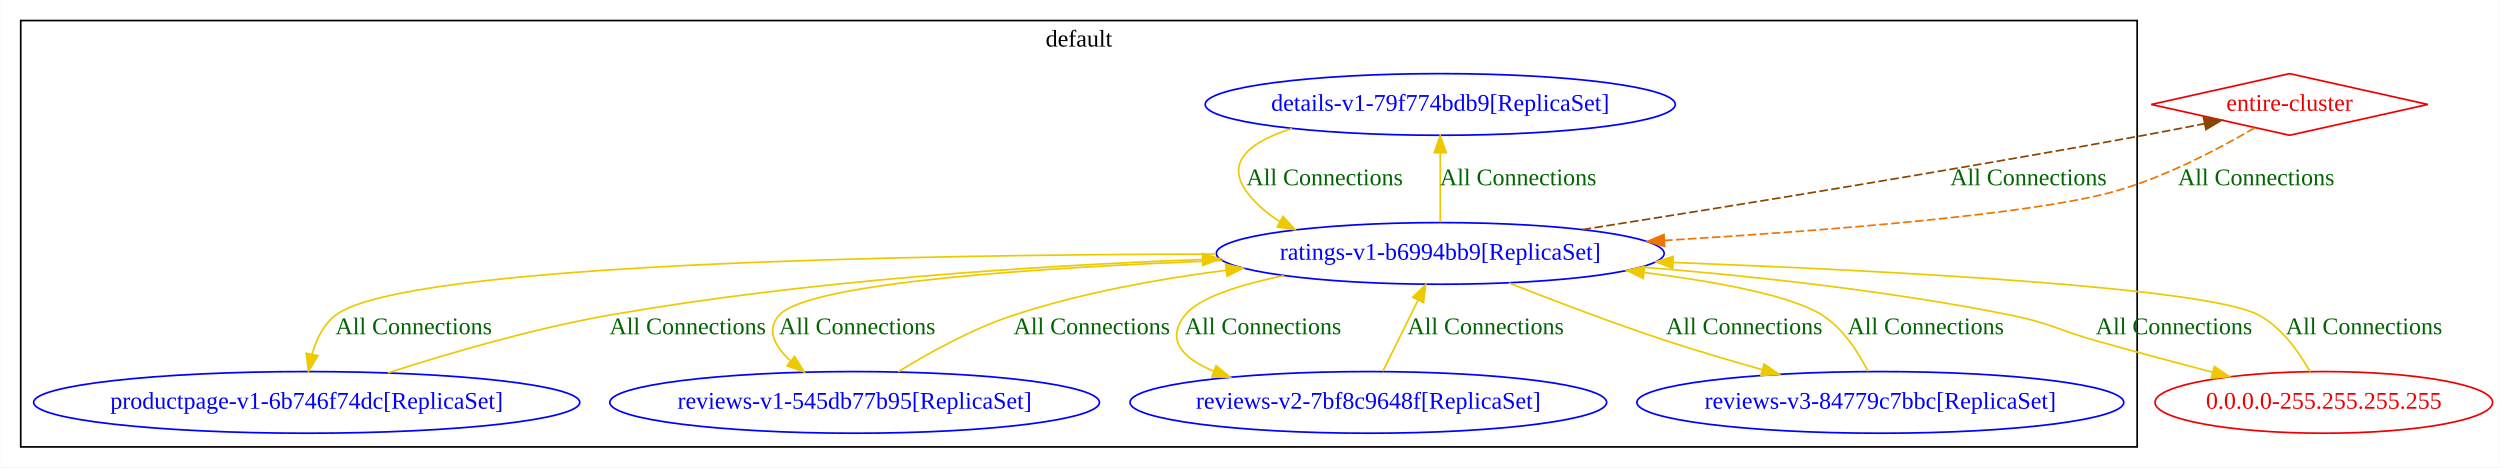
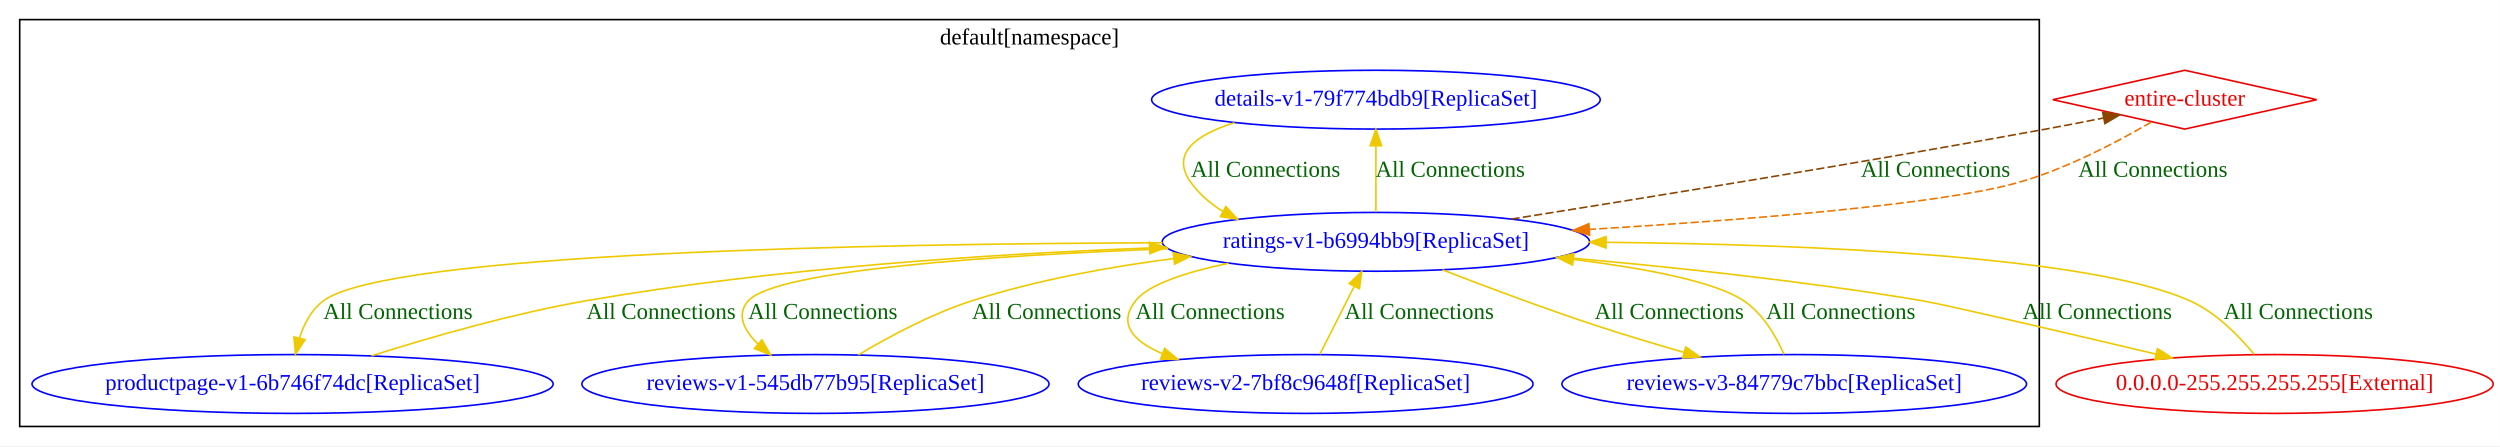
- <svg xmlns="http://www.w3.org/2000/svg" width="1460pt" height="273pt" viewBox="0.00 0.00 1459.79 273.00">
+ <svg xmlns="http://www.w3.org/2000/svg" width="1530pt" height="273pt" viewBox="0.00 0.00 1529.89 273.00">
  <g id="graph0" class="graph" transform="scale(1 1) rotate(0) translate(4 269)">
-     <polygon fill="white" stroke="transparent" points="-4,4 -4,-269 1455.79,-269 1455.79,4 -4,4" />
+     <polygon fill="white" stroke="transparent" points="-4,4 -4,-269 1525.89,-269 1525.89,4 -4,4" />
    <g id="clust1" class="cluster">
      <polygon fill="none" stroke="black" points="8,-8 8,-257 1244,-257 1244,-8 8,-8" />
-       <text text-anchor="middle" x="626" y="-241.8" font-family="Times New Roman,serif" font-size="14.00">default</text>
+       <text text-anchor="middle" x="626" y="-241.8" font-family="Times New Roman,serif" font-size="14.00">default[namespace]</text>
    </g>
    <g id="node1" class="node">
-       <ellipse fill="none" stroke="blue" cx="837" cy="-208" rx="137.28" ry="18" />
-       <text text-anchor="middle" x="837" y="-204.3" font-family="Times New Roman,serif" font-size="14.00" fill="blue">details-v1-79f774bdb9[ReplicaSet]</text>
+       <ellipse fill="none" stroke="blue" cx="838" cy="-208" rx="137.28" ry="18" />
+       <text text-anchor="middle" x="838" y="-204.3" font-family="Times New Roman,serif" font-size="14.00" fill="blue">details-v1-79f774bdb9[ReplicaSet]</text>
    </g>
    <g id="node3" class="node">
-       <ellipse fill="none" stroke="blue" cx="837" cy="-121" rx="130.78" ry="18" />
-       <text text-anchor="middle" x="837" y="-117.3" font-family="Times New Roman,serif" font-size="14.00" fill="blue">ratings-v1-b6994bb9[ReplicaSet]</text>
+       <ellipse fill="none" stroke="blue" cx="838" cy="-121" rx="130.78" ry="18" />
+       <text text-anchor="middle" x="838" y="-117.3" font-family="Times New Roman,serif" font-size="14.00" fill="blue">ratings-v1-b6994bb9[ReplicaSet]</text>
    </g>
    <g id="edge2" class="edge">
-       <path fill="none" stroke="#eec900" d="M750.45,-193.94C726.77,-186.47 710.83,-174.87 724,-157 729.21,-149.93 735.84,-144.25 743.25,-139.68" />
-       <polygon fill="#eec900" stroke="#eec900" points="745.14,-142.64 752.29,-134.82 741.83,-136.47 745.14,-142.64" />
-       <text text-anchor="middle" x="769.5" y="-160.8" font-family="Times New Roman,serif" font-size="14.00" fill="darkgreen">All Connections</text>
+       <path fill="none" stroke="#eec900" d="M751.45,-193.94C727.77,-186.47 711.83,-174.87 725,-157 730.21,-149.93 736.84,-144.25 744.25,-139.68" />
+       <polygon fill="#eec900" stroke="#eec900" points="746.14,-142.64 753.29,-134.82 742.83,-136.47 746.14,-142.64" />
+       <text text-anchor="middle" x="770.5" y="-160.8" font-family="Times New Roman,serif" font-size="14.00" fill="darkgreen">All Connections</text>
    </g>
    <g id="node2" class="node">
      <ellipse fill="none" stroke="blue" cx="175" cy="-34" rx="159.47" ry="18" />
      <text text-anchor="middle" x="175" y="-30.3" font-family="Times New Roman,serif" font-size="14.00" fill="blue">productpage-v1-6b746f74dc[ReplicaSet]</text>
    </g>
    <g id="edge3" class="edge">
-       <path fill="none" stroke="#eec900" d="M222.47,-51.25C257.76,-62.64 307.34,-77.16 352,-85 467.54,-105.27 600.55,-113.85 698.02,-117.45" />
-       <polygon fill="#eec900" stroke="#eec900" points="698.11,-120.96 708.23,-117.82 698.36,-113.96 698.11,-120.96" />
-       <text text-anchor="middle" x="397.5" y="-73.8" font-family="Times New Roman,serif" font-size="14.00" fill="darkgreen">All Connections</text>
+       <path fill="none" stroke="#eec900" d="M223.3,-51.24C259.2,-62.61 309.62,-77.13 355,-85 470.01,-104.94 602.33,-113.54 699.37,-117.25" />
+       <polygon fill="#eec900" stroke="#eec900" points="699.41,-120.75 709.53,-117.62 699.67,-113.75 699.41,-120.75" />
+       <text text-anchor="middle" x="400.5" y="-73.8" font-family="Times New Roman,serif" font-size="14.00" fill="darkgreen">All Connections</text>
    </g>
    <g id="edge5" class="edge">
-       <path fill="none" stroke="#eec900" d="M837,-139.18C837,-150.81 837,-166.42 837,-179.73" />
-       <polygon fill="#eec900" stroke="#eec900" points="833.5,-179.8 837,-189.8 840.5,-179.8 833.5,-179.8" />
-       <text text-anchor="middle" x="882.5" y="-160.8" font-family="Times New Roman,serif" font-size="14.00" fill="darkgreen">All Connections</text>
+       <path fill="none" stroke="#eec900" d="M838,-139.18C838,-150.81 838,-166.42 838,-179.73" />
+       <polygon fill="#eec900" stroke="#eec900" points="834.5,-179.8 838,-189.8 841.5,-179.8 834.5,-179.8" />
+       <text text-anchor="middle" x="883.5" y="-160.8" font-family="Times New Roman,serif" font-size="14.00" fill="darkgreen">All Connections</text>
    </g>
    <g id="edge6" class="edge">
-       <path fill="none" stroke="#eec900" d="M706.05,-120.63C529.32,-120.31 231.85,-115.21 192,-85 184.75,-79.51 180.57,-70.76 178.16,-62.11" />
-       <polygon fill="#eec900" stroke="#eec900" points="181.56,-61.27 176.08,-52.2 174.71,-62.71 181.56,-61.27" />
-       <text text-anchor="middle" x="237.5" y="-73.8" font-family="Times New Roman,serif" font-size="14.00" fill="darkgreen">All Connections</text>
+       <path fill="none" stroke="#eec900" d="M707.39,-120.42C531.11,-119.86 234.32,-114.46 194,-85 186.56,-79.57 182.04,-70.84 179.28,-62.18" />
+       <polygon fill="#eec900" stroke="#eec900" points="182.62,-61.11 176.79,-52.26 175.83,-62.81 182.62,-61.11" />
+       <text text-anchor="middle" x="239.5" y="-73.8" font-family="Times New Roman,serif" font-size="14.00" fill="darkgreen">All Connections</text>
    </g>
    <g id="node4" class="node">
      <ellipse fill="none" stroke="blue" cx="495" cy="-34" rx="142.97" ry="18" />
      <text text-anchor="middle" x="495" y="-30.3" font-family="Times New Roman,serif" font-size="14.00" fill="blue">reviews-v1-545db77b95[ReplicaSet]</text>
    </g>
    <g id="edge7" class="edge">
-       <path fill="none" stroke="#eec900" d="M709.8,-116.85C604.17,-112.88 468.44,-104.1 451,-85 443.12,-76.38 448.31,-66.78 457.48,-58.31" />
-       <polygon fill="#eec900" stroke="#eec900" points="459.94,-60.82 465.51,-51.8 455.54,-55.38 459.94,-60.82" />
-       <text text-anchor="middle" x="496.5" y="-73.8" font-family="Times New Roman,serif" font-size="14.00" fill="darkgreen">All Connections</text>
+       <path fill="none" stroke="#eec900" d="M710.95,-116.78C605.93,-112.78 471.32,-103.97 454,-85 446.3,-76.56 451.2,-66.93 459.9,-58.39" />
+       <polygon fill="#eec900" stroke="#eec900" points="462.24,-60.99 467.53,-51.81 457.67,-55.69 462.24,-60.99" />
+       <text text-anchor="middle" x="499.5" y="-73.8" font-family="Times New Roman,serif" font-size="14.00" fill="darkgreen">All Connections</text>
    </g>
    <g id="node5" class="node">
      <ellipse fill="none" stroke="blue" cx="795" cy="-34" rx="139.18" ry="18" />
      <text text-anchor="middle" x="795" y="-30.3" font-family="Times New Roman,serif" font-size="14.00" fill="blue">reviews-v2-7bf8c9648f[ReplicaSet]</text>
    </g>
    <g id="edge8" class="edge">
-       <path fill="none" stroke="#eec900" d="M745.63,-108.04C719.57,-102.65 696.04,-95.15 688,-85 676.35,-70.29 686.7,-59.71 704.82,-52.18" />
-       <polygon fill="#eec900" stroke="#eec900" points="706.08,-55.45 714.27,-48.73 703.68,-48.87 706.08,-55.45" />
-       <text text-anchor="middle" x="733.5" y="-73.8" font-family="Times New Roman,serif" font-size="14.00" fill="darkgreen">All Connections</text>
+       <path fill="none" stroke="#eec900" d="M747.84,-107.91C722.14,-102.5 698.93,-95.04 691,-85 679.69,-70.68 689.6,-60.21 707.07,-52.68" />
+       <polygon fill="#eec900" stroke="#eec900" points="708.69,-55.81 716.81,-49 706.22,-49.26 708.69,-55.81" />
+       <text text-anchor="middle" x="736.5" y="-73.8" font-family="Times New Roman,serif" font-size="14.00" fill="darkgreen">All Connections</text>
    </g>
    <g id="node6" class="node">
      <ellipse fill="none" stroke="blue" cx="1094" cy="-34" rx="142.17" ry="18" />
      <text text-anchor="middle" x="1094" y="-30.3" font-family="Times New Roman,serif" font-size="14.00" fill="blue">reviews-v3-84779c7bbc[ReplicaSet]</text>
    </g>
    <g id="edge9" class="edge">
-       <path fill="none" stroke="#eec900" d="M877.11,-103.74C903.1,-93.47 937.8,-80.25 969,-70 987.06,-64.07 1006.78,-58.24 1025.12,-53.1" />
-       <polygon fill="#eec900" stroke="#eec900" points="1026.16,-56.45 1034.85,-50.4 1024.28,-49.7 1026.16,-56.45" />
-       <text text-anchor="middle" x="1014.5" y="-73.8" font-family="Times New Roman,serif" font-size="14.00" fill="darkgreen">All Connections</text>
+       <path fill="none" stroke="#eec900" d="M878.76,-103.85C905.16,-93.62 940.4,-80.41 972,-70 989.57,-64.21 1008.74,-58.46 1026.56,-53.33" />
+       <polygon fill="#eec900" stroke="#eec900" points="1027.65,-56.66 1036.31,-50.56 1025.73,-49.93 1027.65,-56.66" />
+       <text text-anchor="middle" x="1017.5" y="-73.8" font-family="Times New Roman,serif" font-size="14.00" fill="darkgreen">All Connections</text>
    </g>
    <g id="node7" class="node">
-       <ellipse fill="none" stroke="#ee0000" cx="1353" cy="-34" rx="98.58" ry="18" />
-       <text text-anchor="middle" x="1353" y="-30.3" font-family="Times New Roman,serif" font-size="14.00" fill="#ee0000">0.0.0.0-255.255.255.255</text>
+       <ellipse fill="none" stroke="#ee0000" cx="1388" cy="-34" rx="133.78" ry="18" />
+       <text text-anchor="middle" x="1388" y="-30.3" font-family="Times New Roman,serif" font-size="14.00" fill="#ee0000">0.0.0.0-255.255.255.255[External]</text>
    </g>
    <g id="edge4" class="edge">
-       <path fill="none" stroke="#eec900" d="M954.55,-113.03C1018.67,-107.88 1099.18,-99.21 1170,-85 1192.75,-80.43 1197.67,-76.29 1220,-70 1242.12,-63.77 1266.41,-57.28 1288.11,-51.6" />
-       <polygon fill="#eec900" stroke="#eec900" points="1289.09,-54.96 1297.88,-49.05 1287.32,-48.19 1289.09,-54.96" />
-       <text text-anchor="middle" x="1265.5" y="-73.8" font-family="Times New Roman,serif" font-size="14.00" fill="darkgreen">All Connections</text>
+       <path fill="none" stroke="#eec900" d="M950.18,-111.71C1015.22,-106.04 1098.54,-97.3 1172,-85 1186.29,-82.61 1258.46,-65.74 1315.51,-52.25" />
+       <polygon fill="#eec900" stroke="#eec900" points="1316.32,-55.65 1325.24,-49.94 1314.7,-48.84 1316.32,-55.65" />
+       <text text-anchor="middle" x="1279.5" y="-73.8" font-family="Times New Roman,serif" font-size="14.00" fill="darkgreen">All Connections</text>
    </g>
    <g id="node8" class="node">
      <polygon fill="none" stroke="#ee0000" points="1333,-226 1252.23,-208 1333,-190 1413.77,-208 1333,-226" />
      <text text-anchor="middle" x="1333" y="-204.3" font-family="Times New Roman,serif" font-size="14.00" fill="#ee0000">entire-cluster</text>
    </g>
    <g id="edge10" class="edge">
-       <path fill="none" stroke="#8b4500" stroke-dasharray="5,2" d="M920.19,-134.93C1003.31,-148.04 1134.7,-169.3 1248,-190 1259.45,-192.09 1271.74,-194.47 1283.32,-196.77" />
-       <polygon fill="#8b4500" stroke="#8b4500" points="1282.78,-200.23 1293.27,-198.77 1284.15,-193.37 1282.78,-200.23" />
+       <path fill="none" stroke="#8b4500" stroke-dasharray="5,2" d="M920.99,-134.94C1003.91,-148.06 1134.97,-169.33 1248,-190 1259.45,-192.09 1271.74,-194.47 1283.32,-196.78" />
+       <polygon fill="#8b4500" stroke="#8b4500" points="1282.78,-200.24 1293.27,-198.77 1284.15,-193.37 1282.78,-200.24" />
      <text text-anchor="middle" x="1180.5" y="-160.8" font-family="Times New Roman,serif" font-size="14.00" fill="darkgreen">All Connections</text>
    </g>
    <g id="edge11" class="edge">
-       <path fill="none" stroke="#eec900" d="M520.35,-51.82C538.45,-63.01 563.78,-77.07 588,-85 627.3,-97.87 671.6,-106.01 711.83,-111.15" />
-       <polygon fill="#eec900" stroke="#eec900" points="711.61,-114.65 721.97,-112.4 712.47,-107.7 711.61,-114.65" />
-       <text text-anchor="middle" x="633.5" y="-73.8" font-family="Times New Roman,serif" font-size="14.00" fill="darkgreen">All Connections</text>
+       <path fill="none" stroke="#eec900" d="M521.24,-51.78C539.96,-62.97 566.13,-77.02 591,-85 630.16,-97.56 674.25,-105.62 714.23,-110.79" />
+       <polygon fill="#eec900" stroke="#eec900" points="713.94,-114.28 724.3,-112.04 714.8,-107.33 713.94,-114.28" />
+       <text text-anchor="middle" x="636.5" y="-73.8" font-family="Times New Roman,serif" font-size="14.00" fill="darkgreen">All Connections</text>
    </g>
    <g id="edge12" class="edge">
-       <path fill="none" stroke="#eec900" d="M803.49,-52.18C809.35,-64.04 817.25,-80.04 823.92,-93.52" />
-       <polygon fill="#eec900" stroke="#eec900" points="820.93,-95.38 828.5,-102.8 827.21,-92.28 820.93,-95.38" />
-       <text text-anchor="middle" x="863.5" y="-73.8" font-family="Times New Roman,serif" font-size="14.00" fill="darkgreen">All Connections</text>
+       <path fill="none" stroke="#eec900" d="M803.69,-52.18C809.69,-64.04 817.78,-80.04 824.61,-93.52" />
+       <polygon fill="#eec900" stroke="#eec900" points="821.66,-95.46 829.3,-102.8 827.91,-92.3 821.66,-95.46" />
+       <text text-anchor="middle" x="864.5" y="-73.8" font-family="Times New Roman,serif" font-size="14.00" fill="darkgreen">All Connections</text>
    </g>
    <g id="edge13" class="edge">
-       <path fill="none" stroke="#eec900" d="M1086.79,-52.14C1081.16,-63.32 1072.24,-77.25 1060,-85 1042.07,-96.36 999.39,-104.37 956.12,-109.83" />
-       <polygon fill="#eec900" stroke="#eec900" points="955.51,-106.38 946.01,-111.06 956.36,-113.33 955.51,-106.38" />
-       <text text-anchor="middle" x="1120.5" y="-73.8" font-family="Times New Roman,serif" font-size="14.00" fill="darkgreen">All Connections</text>
+       <path fill="none" stroke="#eec900" d="M1087.8,-52.11C1082.84,-63.29 1074.75,-77.22 1063,-85 1045.23,-96.77 1002.5,-104.84 958.99,-110.23" />
+       <polygon fill="#eec900" stroke="#eec900" points="958.34,-106.78 948.82,-111.44 959.17,-113.73 958.34,-106.78" />
+       <text text-anchor="middle" x="1122.5" y="-73.8" font-family="Times New Roman,serif" font-size="14.00" fill="darkgreen">All Connections</text>
    </g>
    <g id="edge1" class="edge">
-       <path fill="none" stroke="#eec900" d="M1344.93,-52.01C1338.52,-63.45 1328.42,-77.72 1315,-85 1285.53,-100.99 1103.69,-110.72 973.03,-115.73" />
-       <polygon fill="#eec900" stroke="#eec900" points="972.79,-112.24 962.93,-116.11 973.05,-119.23 972.79,-112.24" />
-       <text text-anchor="middle" x="1376.5" y="-73.8" font-family="Times New Roman,serif" font-size="14.00" fill="darkgreen">All Connections</text>
+       <path fill="none" stroke="#eec900" d="M1375.52,-52.11C1366.07,-63.6 1352.02,-77.88 1336,-85 1274.3,-112.4 1103.29,-119.42 978.84,-120.71" />
+       <polygon fill="#eec900" stroke="#eec900" points="978.8,-117.21 968.84,-120.8 978.87,-124.21 978.8,-117.21" />
+       <text text-anchor="middle" x="1402.5" y="-73.8" font-family="Times New Roman,serif" font-size="14.00" fill="darkgreen">All Connections</text>
    </g>
    <g id="edge14" class="edge">
-       <path fill="none" stroke="#ee7600" stroke-dasharray="5,2" d="M1312.58,-194.32C1292.41,-182.47 1260.27,-165.39 1230,-157 1182.23,-143.76 1062.87,-134.3 968.13,-128.59" />
-       <polygon fill="#ee7600" stroke="#ee7600" points="968.06,-125.08 957.87,-127.97 967.65,-132.06 968.06,-125.08" />
+       <path fill="none" stroke="#ee7600" stroke-dasharray="5,2" d="M1312.58,-194.32C1292.41,-182.47 1260.26,-165.39 1230,-157 1182.35,-143.79 1063.29,-134.33 968.79,-128.6" />
+       <polygon fill="#ee7600" stroke="#ee7600" points="968.76,-125.09 958.57,-127.99 968.34,-132.08 968.76,-125.09" />
      <text text-anchor="middle" x="1313.5" y="-160.8" font-family="Times New Roman,serif" font-size="14.00" fill="darkgreen">All Connections</text>
    </g>
  </g>
</svg>
